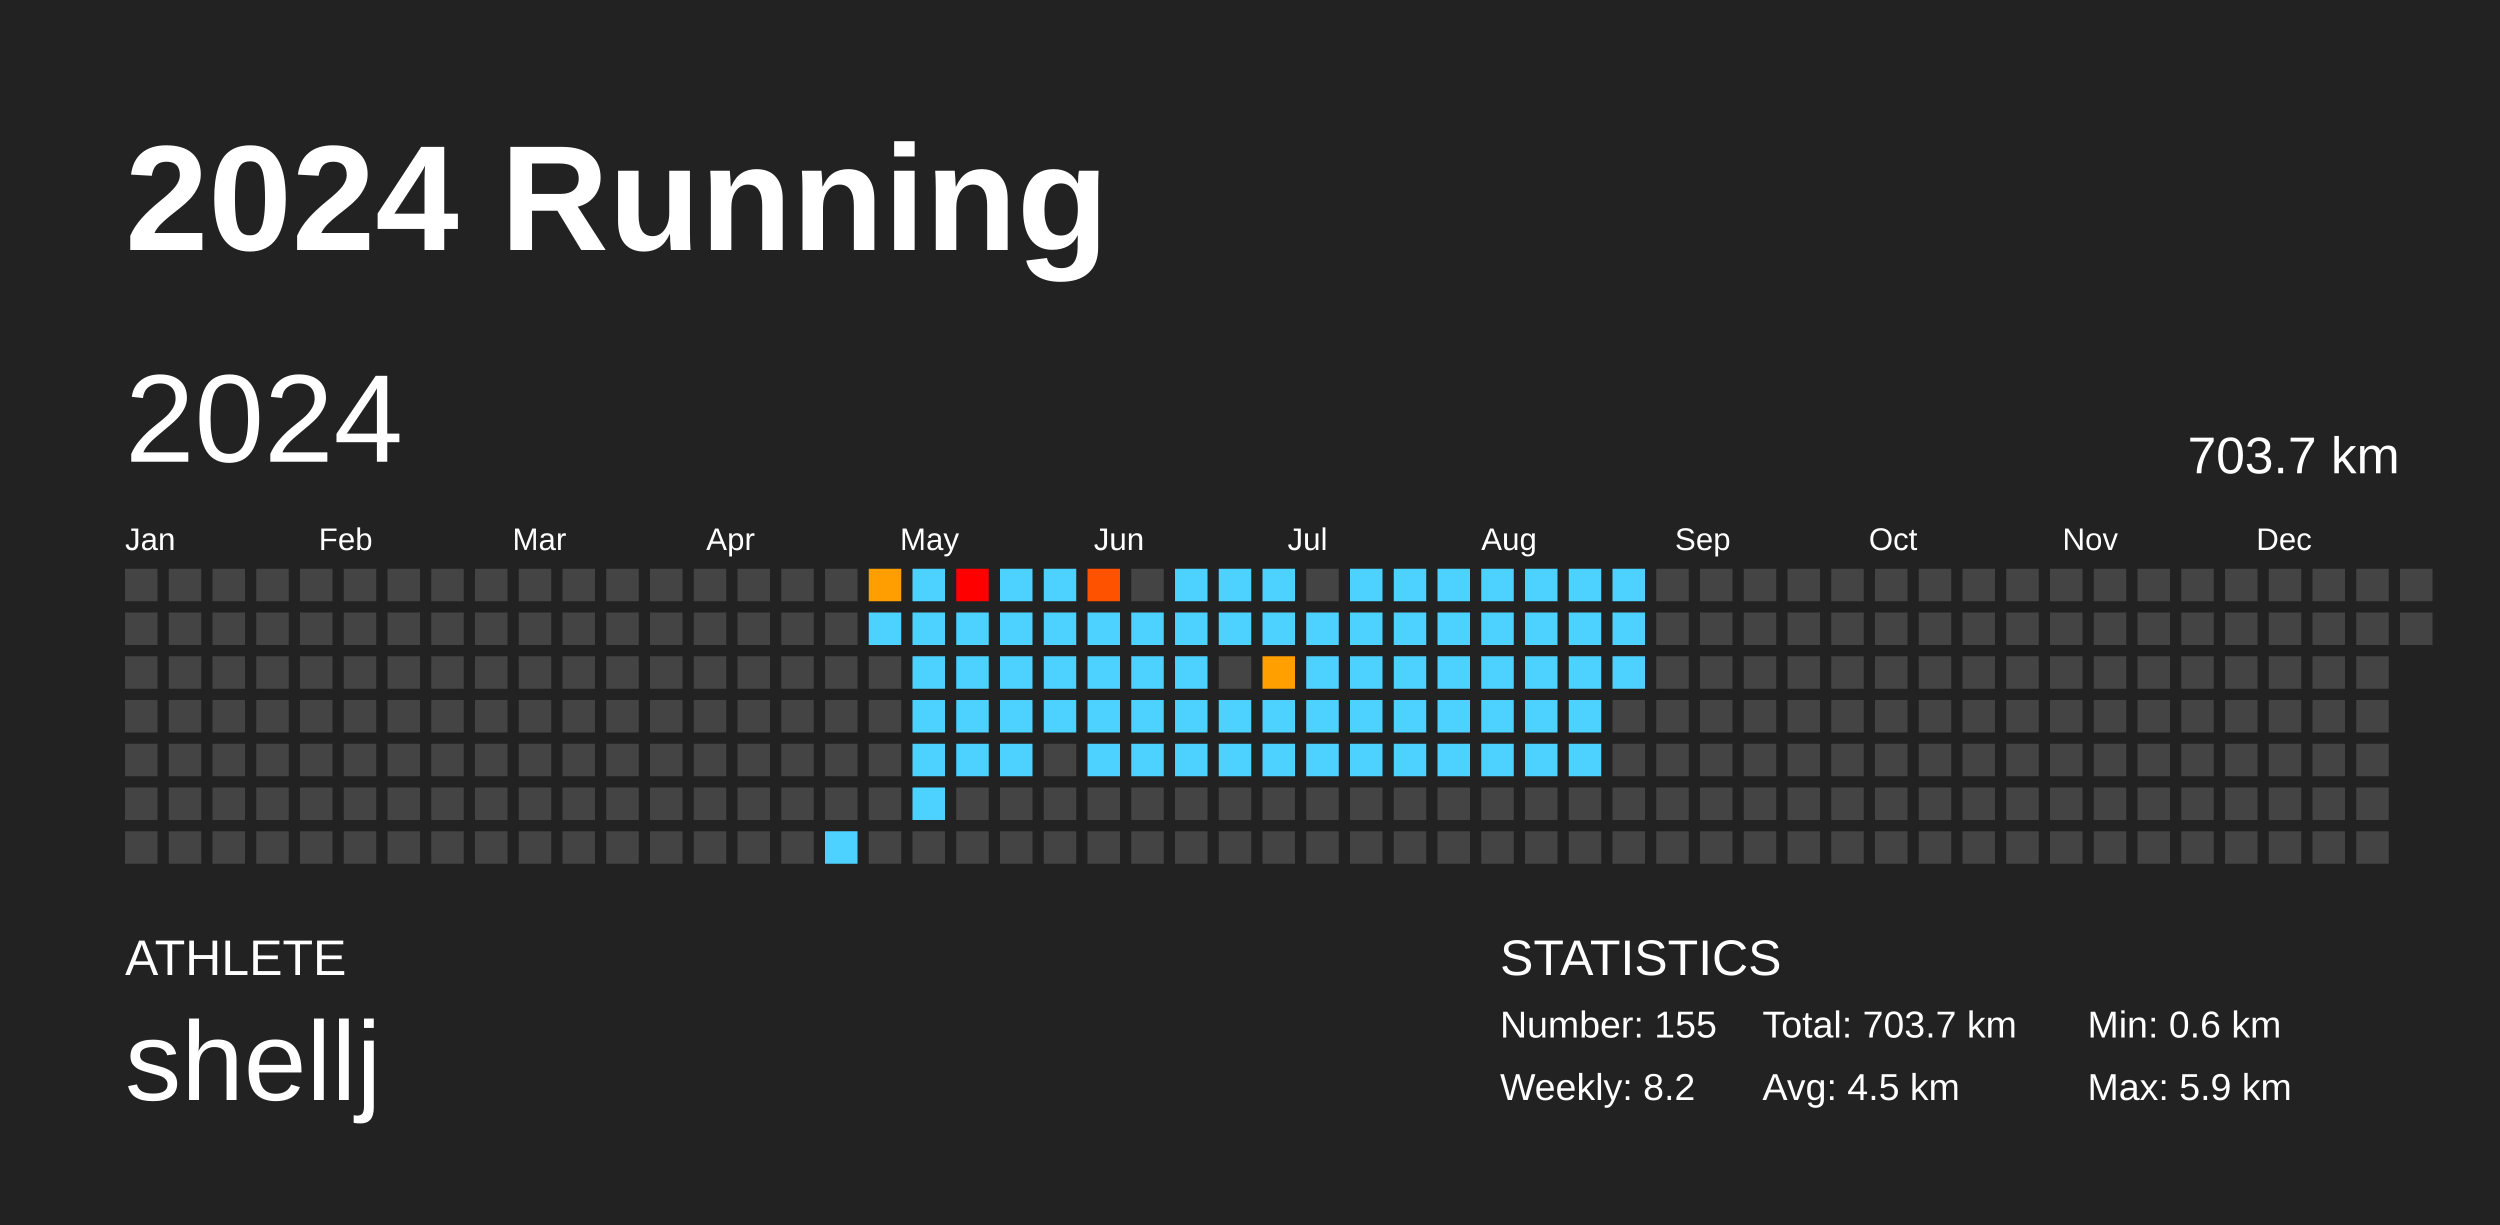
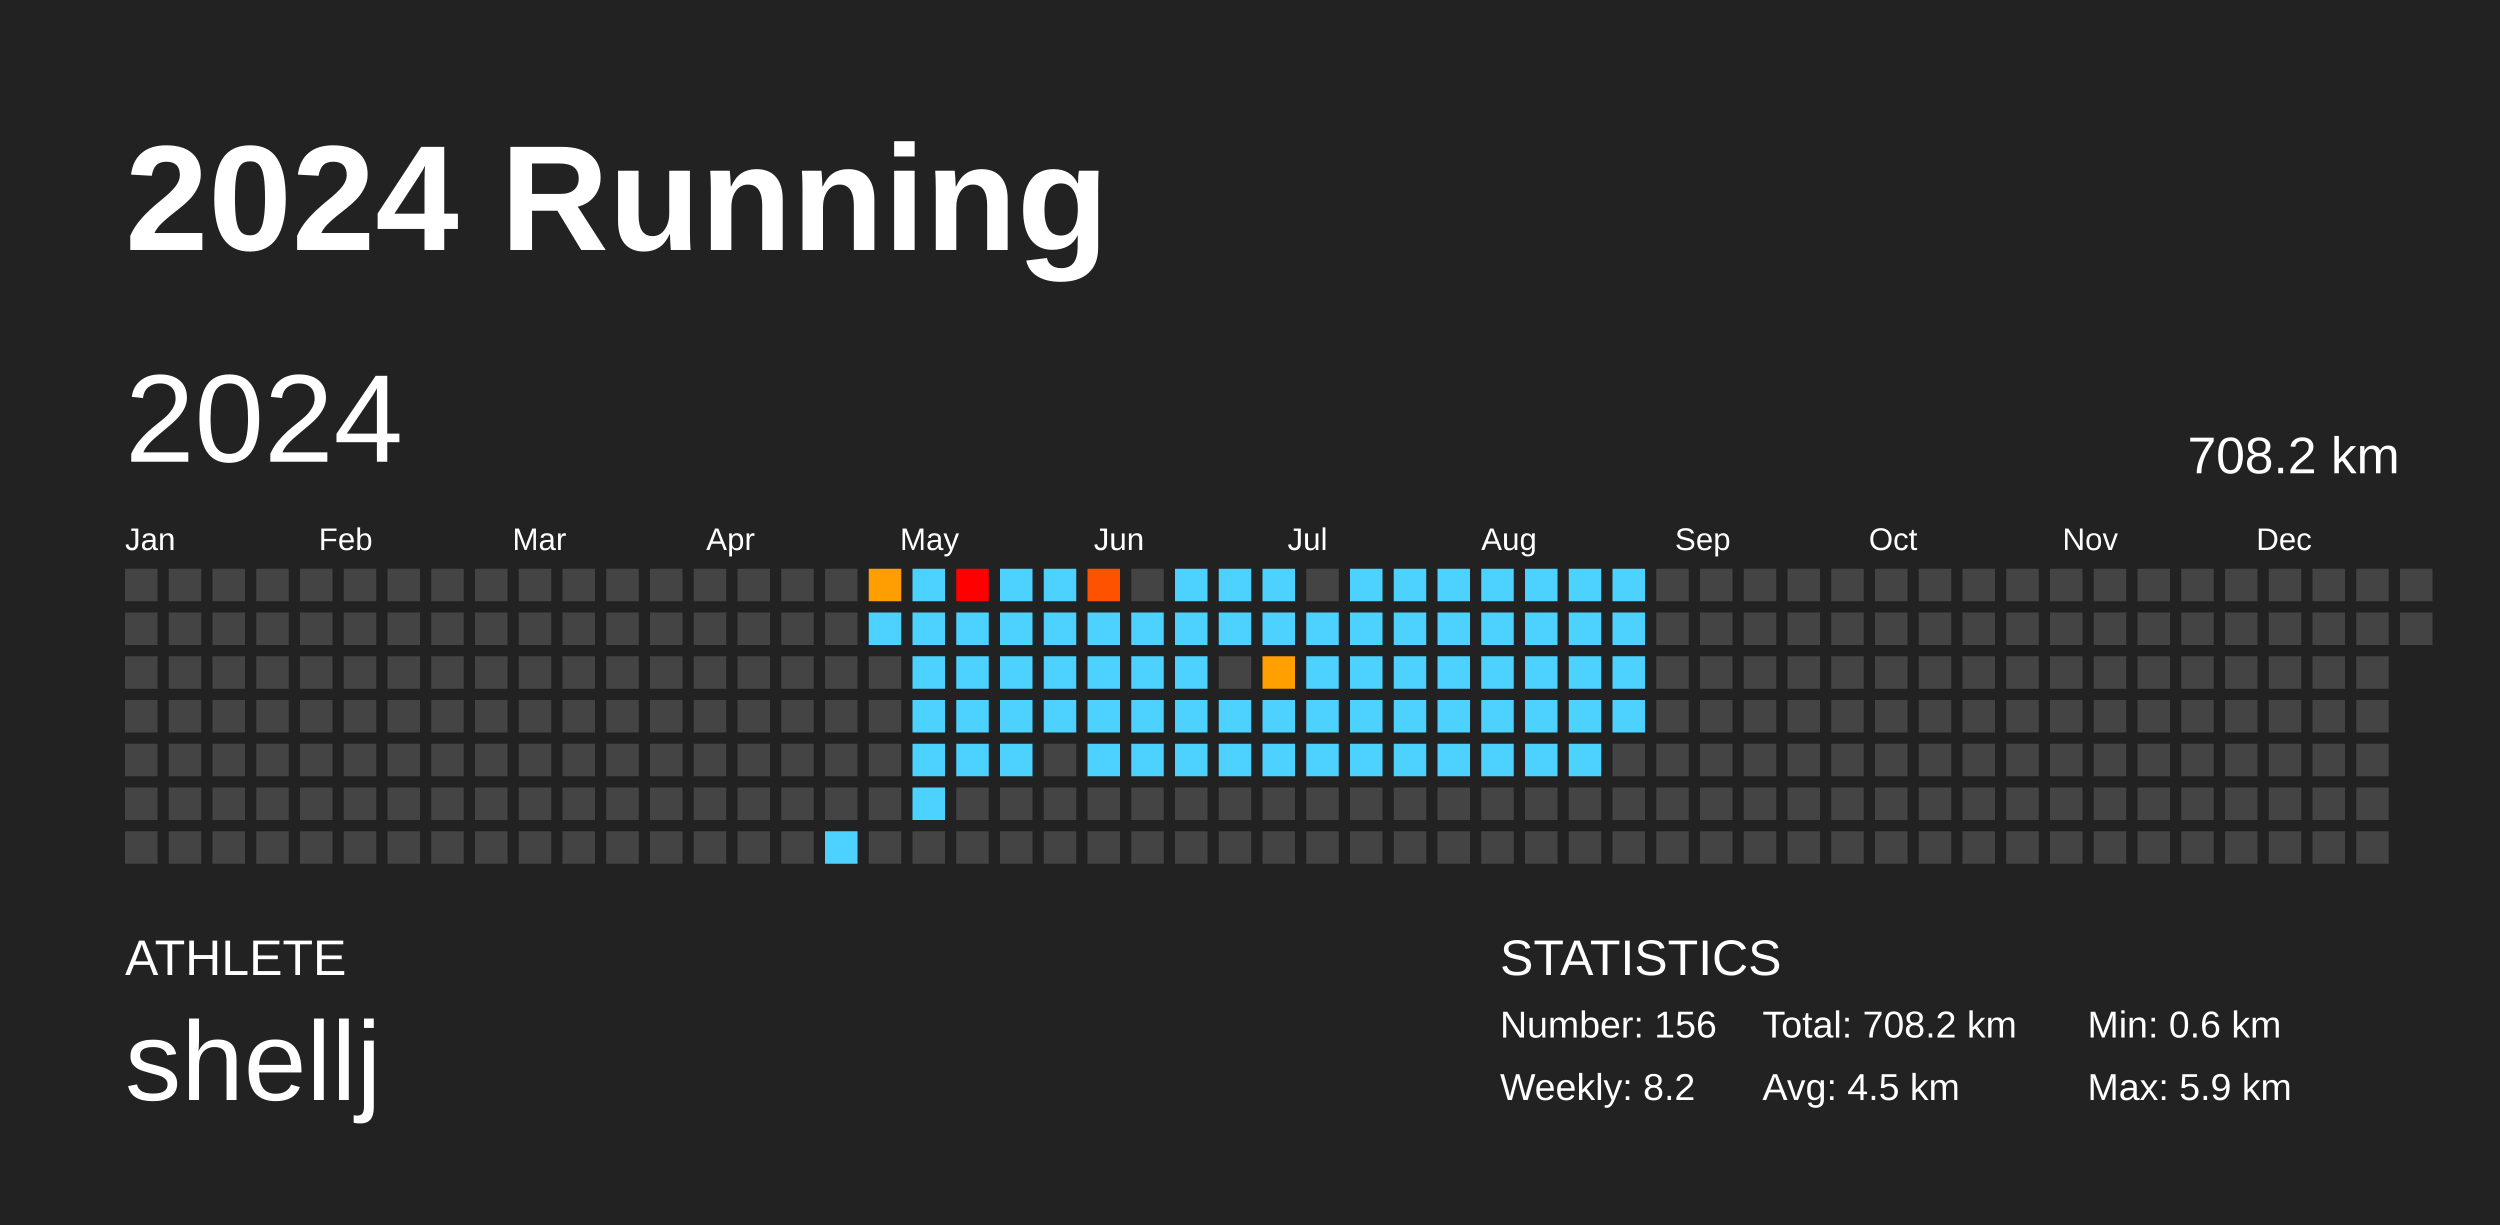
<svg xmlns="http://www.w3.org/2000/svg" baseProfile="full" height="98mm" version="1.1" viewBox="0,0,200,98" width="200mm">
  <defs />
  <rect fill="#222222" height="98" width="200" x="0" y="0" />
  <text fill="#FFFFFF" style="font-size:12px; font-family:Arial; font-weight:bold;" x="10" y="20">2024 Running</text>
  <text fill="#FFFFFF" style="font-size:4px; font-family:Arial" x="10" y="78">ATHLETE</text>
  <text fill="#FFFFFF" style="font-size:9px; font-family:Arial" x="10" y="88">shellj</text>
  <text fill="#FFFFFF" style="font-size:4px; font-family:Arial" x="120" y="78">STATISTICS</text>
-   <text fill="#FFFFFF" style="font-size:3px; font-family:Arial" x="120" y="83">Number: 155</text>
+   <text fill="#FFFFFF" style="font-size:3px; font-family:Arial" x="120" y="83">Number: 156</text>
  <text fill="#FFFFFF" style="font-size:3px; font-family:Arial" x="120" y="88">Weekly: 8.2</text>
-   <text fill="#FFFFFF" style="font-size:3px; font-family:Arial" x="141" y="83">Total: 703.7 km</text>
+   <text fill="#FFFFFF" style="font-size:3px; font-family:Arial" x="141" y="83">Total: 708.2 km</text>
  <text fill="#FFFFFF" style="font-size:3px; font-family:Arial" x="141" y="88">Avg: 4.5 km</text>
  <text fill="#FFFFFF" style="font-size:3px; font-family:Arial" x="167" y="83">Min: 0.6 km</text>
  <text fill="#FFFFFF" style="font-size:3px; font-family:Arial" x="167" y="88">Max: 5.9 km</text>
  <text dominant-baseline="hanging" fill="#FFFFFF" style="font-size:10.0px; font-family:Arial;" x="10" y="30">2024</text>
-   <text dominant-baseline="hanging" fill="#FFFFFF" style="font-size:4.125px; font-family:Arial;" x="175" y="35">703.7 km</text>
+   <text dominant-baseline="hanging" fill="#FFFFFF" style="font-size:4.125px; font-family:Arial;" x="175" y="35">708.2 km</text>
  <text fill="#FFFFFF" style="font-size:2.5px; font-family:Arial" x="10.0" y="44">Jan</text>
  <text fill="#FFFFFF" style="font-size:2.5px; font-family:Arial" x="25.5" y="44">Feb</text>
  <text fill="#FFFFFF" style="font-size:2.5px; font-family:Arial" x="41.0" y="44">Mar</text>
  <text fill="#FFFFFF" style="font-size:2.5px; font-family:Arial" x="56.5" y="44">Apr</text>
  <text fill="#FFFFFF" style="font-size:2.5px; font-family:Arial" x="72.0" y="44">May</text>
  <text fill="#FFFFFF" style="font-size:2.5px; font-family:Arial" x="87.5" y="44">Jun</text>
  <text fill="#FFFFFF" style="font-size:2.5px; font-family:Arial" x="103.0" y="44">Jul</text>
  <text fill="#FFFFFF" style="font-size:2.5px; font-family:Arial" x="118.5" y="44">Aug</text>
  <text fill="#FFFFFF" style="font-size:2.5px; font-family:Arial" x="134.0" y="44">Sep</text>
  <text fill="#FFFFFF" style="font-size:2.5px; font-family:Arial" x="149.5" y="44">Oct</text>
  <text fill="#FFFFFF" style="font-size:2.5px; font-family:Arial" x="165.0" y="44">Nov</text>
  <text fill="#FFFFFF" style="font-size:2.5px; font-family:Arial" x="180.5" y="44">Dec</text>
  <rect fill="#444444" height="2.6" width="2.6" x="10.0" y="45.5" />
  <rect fill="#444444" height="2.6" width="2.6" x="10.0" y="49.0" />
  <rect fill="#444444" height="2.6" width="2.6" x="10.0" y="52.5" />
  <rect fill="#444444" height="2.6" width="2.6" x="10.0" y="56.0" />
  <rect fill="#444444" height="2.6" width="2.6" x="10.0" y="59.5" />
  <rect fill="#444444" height="2.6" width="2.6" x="10.0" y="63.0" />
  <rect fill="#444444" height="2.6" width="2.6" x="10.0" y="66.5" />
  <rect fill="#444444" height="2.6" width="2.6" x="13.5" y="45.5" />
  <rect fill="#444444" height="2.6" width="2.6" x="13.5" y="49.0" />
  <rect fill="#444444" height="2.6" width="2.6" x="13.5" y="52.5" />
  <rect fill="#444444" height="2.6" width="2.6" x="13.5" y="56.0" />
  <rect fill="#444444" height="2.6" width="2.6" x="13.5" y="59.5" />
  <rect fill="#444444" height="2.6" width="2.6" x="13.5" y="63.0" />
  <rect fill="#444444" height="2.6" width="2.6" x="13.5" y="66.5" />
  <rect fill="#444444" height="2.6" width="2.6" x="17.0" y="45.5" />
  <rect fill="#444444" height="2.6" width="2.6" x="17.0" y="49.0" />
  <rect fill="#444444" height="2.6" width="2.6" x="17.0" y="52.5" />
  <rect fill="#444444" height="2.6" width="2.6" x="17.0" y="56.0" />
  <rect fill="#444444" height="2.6" width="2.6" x="17.0" y="59.5" />
  <rect fill="#444444" height="2.6" width="2.6" x="17.0" y="63.0" />
  <rect fill="#444444" height="2.6" width="2.6" x="17.0" y="66.5" />
  <rect fill="#444444" height="2.6" width="2.6" x="20.5" y="45.5" />
  <rect fill="#444444" height="2.6" width="2.6" x="20.5" y="49.0" />
  <rect fill="#444444" height="2.6" width="2.6" x="20.5" y="52.5" />
  <rect fill="#444444" height="2.6" width="2.6" x="20.5" y="56.0" />
  <rect fill="#444444" height="2.6" width="2.6" x="20.5" y="59.5" />
  <rect fill="#444444" height="2.6" width="2.6" x="20.5" y="63.0" />
  <rect fill="#444444" height="2.6" width="2.6" x="20.5" y="66.5" />
  <rect fill="#444444" height="2.6" width="2.6" x="24.0" y="45.5" />
  <rect fill="#444444" height="2.6" width="2.6" x="24.0" y="49.0" />
  <rect fill="#444444" height="2.6" width="2.6" x="24.0" y="52.5" />
  <rect fill="#444444" height="2.6" width="2.6" x="24.0" y="56.0" />
  <rect fill="#444444" height="2.6" width="2.6" x="24.0" y="59.5" />
  <rect fill="#444444" height="2.6" width="2.6" x="24.0" y="63.0" />
  <rect fill="#444444" height="2.6" width="2.6" x="24.0" y="66.5" />
  <rect fill="#444444" height="2.6" width="2.6" x="27.5" y="45.5" />
  <rect fill="#444444" height="2.6" width="2.6" x="27.5" y="49.0" />
  <rect fill="#444444" height="2.6" width="2.6" x="27.5" y="52.5" />
  <rect fill="#444444" height="2.6" width="2.6" x="27.5" y="56.0" />
  <rect fill="#444444" height="2.6" width="2.6" x="27.5" y="59.5" />
  <rect fill="#444444" height="2.6" width="2.6" x="27.5" y="63.0" />
  <rect fill="#444444" height="2.6" width="2.6" x="27.5" y="66.5" />
  <rect fill="#444444" height="2.6" width="2.6" x="31.0" y="45.5" />
  <rect fill="#444444" height="2.6" width="2.6" x="31.0" y="49.0" />
  <rect fill="#444444" height="2.6" width="2.6" x="31.0" y="52.5" />
  <rect fill="#444444" height="2.6" width="2.6" x="31.0" y="56.0" />
  <rect fill="#444444" height="2.6" width="2.6" x="31.0" y="59.5" />
  <rect fill="#444444" height="2.6" width="2.6" x="31.0" y="63.0" />
  <rect fill="#444444" height="2.6" width="2.6" x="31.0" y="66.5" />
  <rect fill="#444444" height="2.6" width="2.6" x="34.5" y="45.5" />
  <rect fill="#444444" height="2.6" width="2.6" x="34.5" y="49.0" />
  <rect fill="#444444" height="2.6" width="2.6" x="34.5" y="52.5" />
  <rect fill="#444444" height="2.6" width="2.6" x="34.5" y="56.0" />
  <rect fill="#444444" height="2.6" width="2.6" x="34.5" y="59.5" />
  <rect fill="#444444" height="2.6" width="2.6" x="34.5" y="63.0" />
  <rect fill="#444444" height="2.6" width="2.6" x="34.5" y="66.5" />
  <rect fill="#444444" height="2.6" width="2.6" x="38.0" y="45.5" />
  <rect fill="#444444" height="2.6" width="2.6" x="38.0" y="49.0" />
  <rect fill="#444444" height="2.6" width="2.6" x="38.0" y="52.5" />
  <rect fill="#444444" height="2.6" width="2.6" x="38.0" y="56.0" />
  <rect fill="#444444" height="2.6" width="2.6" x="38.0" y="59.5" />
  <rect fill="#444444" height="2.6" width="2.6" x="38.0" y="63.0" />
  <rect fill="#444444" height="2.6" width="2.6" x="38.0" y="66.5" />
  <rect fill="#444444" height="2.6" width="2.6" x="41.5" y="45.5" />
  <rect fill="#444444" height="2.6" width="2.6" x="41.5" y="49.0" />
  <rect fill="#444444" height="2.6" width="2.6" x="41.5" y="52.5" />
  <rect fill="#444444" height="2.6" width="2.6" x="41.5" y="56.0" />
  <rect fill="#444444" height="2.6" width="2.6" x="41.5" y="59.5" />
  <rect fill="#444444" height="2.6" width="2.6" x="41.5" y="63.0" />
  <rect fill="#444444" height="2.6" width="2.6" x="41.5" y="66.5" />
  <rect fill="#444444" height="2.6" width="2.6" x="45.0" y="45.5" />
  <rect fill="#444444" height="2.6" width="2.6" x="45.0" y="49.0" />
  <rect fill="#444444" height="2.6" width="2.6" x="45.0" y="52.5" />
  <rect fill="#444444" height="2.6" width="2.6" x="45.0" y="56.0" />
  <rect fill="#444444" height="2.6" width="2.6" x="45.0" y="59.5" />
  <rect fill="#444444" height="2.6" width="2.6" x="45.0" y="63.0" />
  <rect fill="#444444" height="2.6" width="2.6" x="45.0" y="66.5" />
  <rect fill="#444444" height="2.6" width="2.6" x="48.5" y="45.5" />
  <rect fill="#444444" height="2.6" width="2.6" x="48.5" y="49.0" />
  <rect fill="#444444" height="2.6" width="2.6" x="48.5" y="52.5" />
  <rect fill="#444444" height="2.6" width="2.6" x="48.5" y="56.0" />
  <rect fill="#444444" height="2.6" width="2.6" x="48.5" y="59.5" />
  <rect fill="#444444" height="2.6" width="2.6" x="48.5" y="63.0" />
  <rect fill="#444444" height="2.6" width="2.6" x="48.5" y="66.5" />
  <rect fill="#444444" height="2.6" width="2.6" x="52.0" y="45.5" />
  <rect fill="#444444" height="2.6" width="2.6" x="52.0" y="49.0" />
  <rect fill="#444444" height="2.6" width="2.6" x="52.0" y="52.5" />
  <rect fill="#444444" height="2.6" width="2.6" x="52.0" y="56.0" />
  <rect fill="#444444" height="2.6" width="2.6" x="52.0" y="59.5" />
  <rect fill="#444444" height="2.6" width="2.6" x="52.0" y="63.0" />
  <rect fill="#444444" height="2.6" width="2.6" x="52.0" y="66.5" />
  <rect fill="#444444" height="2.6" width="2.6" x="55.5" y="45.5" />
  <rect fill="#444444" height="2.6" width="2.6" x="55.5" y="49.0" />
  <rect fill="#444444" height="2.6" width="2.6" x="55.5" y="52.5" />
  <rect fill="#444444" height="2.6" width="2.6" x="55.5" y="56.0" />
  <rect fill="#444444" height="2.6" width="2.6" x="55.5" y="59.5" />
  <rect fill="#444444" height="2.6" width="2.6" x="55.5" y="63.0" />
  <rect fill="#444444" height="2.6" width="2.6" x="55.5" y="66.5" />
  <rect fill="#444444" height="2.6" width="2.6" x="59.0" y="45.5" />
  <rect fill="#444444" height="2.6" width="2.6" x="59.0" y="49.0" />
  <rect fill="#444444" height="2.6" width="2.6" x="59.0" y="52.5" />
  <rect fill="#444444" height="2.6" width="2.6" x="59.0" y="56.0" />
  <rect fill="#444444" height="2.6" width="2.6" x="59.0" y="59.5" />
  <rect fill="#444444" height="2.6" width="2.6" x="59.0" y="63.0" />
  <rect fill="#444444" height="2.6" width="2.6" x="59.0" y="66.5" />
  <rect fill="#444444" height="2.6" width="2.6" x="62.5" y="45.5" />
  <rect fill="#444444" height="2.6" width="2.6" x="62.5" y="49.0" />
  <rect fill="#444444" height="2.6" width="2.6" x="62.5" y="52.5" />
  <rect fill="#444444" height="2.6" width="2.6" x="62.5" y="56.0" />
  <rect fill="#444444" height="2.6" width="2.6" x="62.5" y="59.5" />
  <rect fill="#444444" height="2.6" width="2.6" x="62.5" y="63.0" />
  <rect fill="#444444" height="2.6" width="2.6" x="62.5" y="66.5" />
  <rect fill="#444444" height="2.6" width="2.6" x="66.0" y="45.5" />
  <rect fill="#444444" height="2.6" width="2.6" x="66.0" y="49.0" />
  <rect fill="#444444" height="2.6" width="2.6" x="66.0" y="52.5" />
  <rect fill="#444444" height="2.6" width="2.6" x="66.0" y="56.0" />
  <rect fill="#444444" height="2.6" width="2.6" x="66.0" y="59.5" />
  <rect fill="#444444" height="2.6" width="2.6" x="66.0" y="63.0" />
  <rect fill="#4dd2ff" height="2.6" width="2.6" x="66.0" y="66.5" />
  <rect fill="#ff9e00" height="2.6" width="2.6" x="69.5" y="45.5" />
  <rect fill="#4dd2ff" height="2.6" width="2.6" x="69.5" y="49.0" />
  <rect fill="#444444" height="2.6" width="2.6" x="69.5" y="52.5" />
  <rect fill="#444444" height="2.6" width="2.6" x="69.5" y="56.0" />
  <rect fill="#444444" height="2.6" width="2.6" x="69.5" y="59.5" />
  <rect fill="#444444" height="2.6" width="2.6" x="69.5" y="63.0" />
  <rect fill="#444444" height="2.6" width="2.6" x="69.5" y="66.5" />
  <rect fill="#4dd2ff" height="2.6" width="2.6" x="73.0" y="45.5" />
  <rect fill="#4dd2ff" height="2.6" width="2.6" x="73.0" y="49.0" />
  <rect fill="#4dd2ff" height="2.6" width="2.6" x="73.0" y="52.5" />
  <rect fill="#4dd2ff" height="2.6" width="2.6" x="73.0" y="56.0" />
  <rect fill="#4dd2ff" height="2.6" width="2.6" x="73.0" y="59.5" />
  <rect fill="#4dd2ff" height="2.6" width="2.6" x="73.0" y="63.0" />
  <rect fill="#444444" height="2.6" width="2.6" x="73.0" y="66.5" />
  <rect fill="red" height="2.6" width="2.6" x="76.5" y="45.5" />
  <rect fill="#4dd2ff" height="2.6" width="2.6" x="76.5" y="49.0" />
  <rect fill="#4dd2ff" height="2.6" width="2.6" x="76.5" y="52.5" />
  <rect fill="#4dd2ff" height="2.6" width="2.6" x="76.5" y="56.0" />
  <rect fill="#4dd2ff" height="2.6" width="2.6" x="76.5" y="59.5" />
  <rect fill="#444444" height="2.6" width="2.6" x="76.5" y="63.0" />
  <rect fill="#444444" height="2.6" width="2.6" x="76.5" y="66.5" />
  <rect fill="#4dd2ff" height="2.6" width="2.6" x="80.0" y="45.5" />
  <rect fill="#4dd2ff" height="2.6" width="2.6" x="80.0" y="49.0" />
  <rect fill="#4dd2ff" height="2.6" width="2.6" x="80.0" y="52.5" />
  <rect fill="#4dd2ff" height="2.6" width="2.6" x="80.0" y="56.0" />
  <rect fill="#4dd2ff" height="2.6" width="2.6" x="80.0" y="59.5" />
  <rect fill="#444444" height="2.6" width="2.6" x="80.0" y="63.0" />
  <rect fill="#444444" height="2.6" width="2.6" x="80.0" y="66.5" />
  <rect fill="#4dd2ff" height="2.6" width="2.6" x="83.5" y="45.5" />
  <rect fill="#4dd2ff" height="2.6" width="2.6" x="83.5" y="49.0" />
  <rect fill="#4dd2ff" height="2.6" width="2.6" x="83.5" y="52.5" />
  <rect fill="#4dd2ff" height="2.6" width="2.6" x="83.5" y="56.0" />
  <rect fill="#444444" height="2.6" width="2.6" x="83.5" y="59.5" />
  <rect fill="#444444" height="2.6" width="2.6" x="83.5" y="63.0" />
  <rect fill="#444444" height="2.6" width="2.6" x="83.5" y="66.5" />
  <rect fill="#ff5200" height="2.6" width="2.6" x="87.0" y="45.5" />
  <rect fill="#4dd2ff" height="2.6" width="2.6" x="87.0" y="49.0" />
  <rect fill="#4dd2ff" height="2.6" width="2.6" x="87.0" y="52.5" />
  <rect fill="#4dd2ff" height="2.6" width="2.6" x="87.0" y="56.0" />
  <rect fill="#4dd2ff" height="2.6" width="2.6" x="87.0" y="59.5" />
  <rect fill="#444444" height="2.6" width="2.6" x="87.0" y="63.0" />
  <rect fill="#444444" height="2.6" width="2.6" x="87.0" y="66.5" />
  <rect fill="#444444" height="2.6" width="2.6" x="90.5" y="45.5" />
  <rect fill="#4dd2ff" height="2.6" width="2.6" x="90.5" y="49.0" />
  <rect fill="#4dd2ff" height="2.6" width="2.6" x="90.5" y="52.5" />
  <rect fill="#4dd2ff" height="2.6" width="2.6" x="90.5" y="56.0" />
  <rect fill="#4dd2ff" height="2.6" width="2.6" x="90.5" y="59.5" />
  <rect fill="#444444" height="2.6" width="2.6" x="90.5" y="63.0" />
  <rect fill="#444444" height="2.6" width="2.6" x="90.5" y="66.5" />
  <rect fill="#4dd2ff" height="2.6" width="2.6" x="94.0" y="45.5" />
  <rect fill="#4dd2ff" height="2.6" width="2.6" x="94.0" y="49.0" />
  <rect fill="#4dd2ff" height="2.6" width="2.6" x="94.0" y="52.5" />
  <rect fill="#4dd2ff" height="2.6" width="2.6" x="94.0" y="56.0" />
  <rect fill="#4dd2ff" height="2.6" width="2.6" x="94.0" y="59.5" />
  <rect fill="#444444" height="2.6" width="2.6" x="94.0" y="63.0" />
  <rect fill="#444444" height="2.6" width="2.6" x="94.0" y="66.5" />
  <rect fill="#4dd2ff" height="2.6" width="2.6" x="97.5" y="45.5" />
  <rect fill="#4dd2ff" height="2.6" width="2.6" x="97.5" y="49.0" />
  <rect fill="#444444" height="2.6" width="2.6" x="97.5" y="52.5" />
  <rect fill="#4dd2ff" height="2.6" width="2.6" x="97.5" y="56.0" />
  <rect fill="#4dd2ff" height="2.6" width="2.6" x="97.5" y="59.5" />
  <rect fill="#444444" height="2.6" width="2.6" x="97.5" y="63.0" />
  <rect fill="#444444" height="2.6" width="2.6" x="97.5" y="66.5" />
  <rect fill="#4dd2ff" height="2.6" width="2.6" x="101.0" y="45.5" />
  <rect fill="#4dd2ff" height="2.6" width="2.6" x="101.0" y="49.0" />
  <rect fill="#ffa000" height="2.6" width="2.6" x="101.0" y="52.5" />
  <rect fill="#4dd2ff" height="2.6" width="2.6" x="101.0" y="56.0" />
  <rect fill="#4dd2ff" height="2.6" width="2.6" x="101.0" y="59.5" />
  <rect fill="#444444" height="2.6" width="2.6" x="101.0" y="63.0" />
  <rect fill="#444444" height="2.6" width="2.6" x="101.0" y="66.5" />
  <rect fill="#444444" height="2.6" width="2.6" x="104.5" y="45.5" />
  <rect fill="#4dd2ff" height="2.6" width="2.6" x="104.5" y="49.0" />
  <rect fill="#4dd2ff" height="2.6" width="2.6" x="104.5" y="52.5" />
  <rect fill="#4dd2ff" height="2.6" width="2.6" x="104.5" y="56.0" />
  <rect fill="#4dd2ff" height="2.6" width="2.6" x="104.5" y="59.5" />
  <rect fill="#444444" height="2.6" width="2.6" x="104.5" y="63.0" />
  <rect fill="#444444" height="2.6" width="2.6" x="104.5" y="66.5" />
  <rect fill="#4dd2ff" height="2.6" width="2.6" x="108.0" y="45.5" />
  <rect fill="#4dd2ff" height="2.6" width="2.6" x="108.0" y="49.0" />
  <rect fill="#4dd2ff" height="2.6" width="2.6" x="108.0" y="52.5" />
  <rect fill="#4dd2ff" height="2.6" width="2.6" x="108.0" y="56.0" />
  <rect fill="#4dd2ff" height="2.6" width="2.6" x="108.0" y="59.5" />
  <rect fill="#444444" height="2.6" width="2.6" x="108.0" y="63.0" />
  <rect fill="#444444" height="2.6" width="2.6" x="108.0" y="66.5" />
  <rect fill="#4dd2ff" height="2.6" width="2.6" x="111.5" y="45.5" />
  <rect fill="#4dd2ff" height="2.6" width="2.6" x="111.5" y="49.0" />
  <rect fill="#4dd2ff" height="2.6" width="2.6" x="111.5" y="52.5" />
  <rect fill="#4dd2ff" height="2.6" width="2.6" x="111.5" y="56.0" />
  <rect fill="#4dd2ff" height="2.6" width="2.6" x="111.5" y="59.5" />
  <rect fill="#444444" height="2.6" width="2.6" x="111.5" y="63.0" />
  <rect fill="#444444" height="2.6" width="2.6" x="111.5" y="66.5" />
  <rect fill="#4dd2ff" height="2.6" width="2.6" x="115.0" y="45.5" />
  <rect fill="#4dd2ff" height="2.6" width="2.6" x="115.0" y="49.0" />
  <rect fill="#4dd2ff" height="2.6" width="2.6" x="115.0" y="52.5" />
  <rect fill="#4dd2ff" height="2.6" width="2.6" x="115.0" y="56.0" />
  <rect fill="#4dd2ff" height="2.6" width="2.6" x="115.0" y="59.5" />
  <rect fill="#444444" height="2.6" width="2.6" x="115.0" y="63.0" />
  <rect fill="#444444" height="2.6" width="2.6" x="115.0" y="66.5" />
  <rect fill="#4dd2ff" height="2.6" width="2.6" x="118.5" y="45.5" />
  <rect fill="#4dd2ff" height="2.6" width="2.6" x="118.5" y="49.0" />
  <rect fill="#4dd2ff" height="2.6" width="2.6" x="118.5" y="52.5" />
  <rect fill="#4dd2ff" height="2.6" width="2.6" x="118.5" y="56.0" />
  <rect fill="#4dd2ff" height="2.6" width="2.6" x="118.5" y="59.5" />
  <rect fill="#444444" height="2.6" width="2.6" x="118.5" y="63.0" />
  <rect fill="#444444" height="2.6" width="2.6" x="118.5" y="66.5" />
  <rect fill="#4dd2ff" height="2.6" width="2.6" x="122.0" y="45.5" />
  <rect fill="#4dd2ff" height="2.6" width="2.6" x="122.0" y="49.0" />
  <rect fill="#4dd2ff" height="2.6" width="2.6" x="122.0" y="52.5" />
  <rect fill="#4dd2ff" height="2.6" width="2.6" x="122.0" y="56.0" />
  <rect fill="#4dd2ff" height="2.6" width="2.6" x="122.0" y="59.5" />
  <rect fill="#444444" height="2.6" width="2.6" x="122.0" y="63.0" />
  <rect fill="#444444" height="2.6" width="2.6" x="122.0" y="66.5" />
  <rect fill="#4dd2ff" height="2.6" width="2.6" x="125.5" y="45.5" />
  <rect fill="#4dd2ff" height="2.6" width="2.6" x="125.5" y="49.0" />
  <rect fill="#4dd2ff" height="2.6" width="2.6" x="125.5" y="52.5" />
  <rect fill="#4dd2ff" height="2.6" width="2.6" x="125.5" y="56.0" />
  <rect fill="#4dd2ff" height="2.6" width="2.6" x="125.5" y="59.5" />
  <rect fill="#444444" height="2.6" width="2.6" x="125.5" y="63.0" />
  <rect fill="#444444" height="2.6" width="2.6" x="125.5" y="66.5" />
  <rect fill="#4dd2ff" height="2.6" width="2.6" x="129.0" y="45.5" />
  <rect fill="#4dd2ff" height="2.6" width="2.6" x="129.0" y="49.0" />
  <rect fill="#4dd2ff" height="2.6" width="2.6" x="129.0" y="52.5" />
-   <rect fill="#444444" height="2.6" width="2.6" x="129.0" y="56.0" />
+   <rect fill="#4dd2ff" height="2.6" width="2.6" x="129.0" y="56.0" />
  <rect fill="#444444" height="2.6" width="2.6" x="129.0" y="59.5" />
  <rect fill="#444444" height="2.6" width="2.6" x="129.0" y="63.0" />
  <rect fill="#444444" height="2.6" width="2.6" x="129.0" y="66.5" />
  <rect fill="#444444" height="2.6" width="2.6" x="132.5" y="45.5" />
  <rect fill="#444444" height="2.6" width="2.6" x="132.5" y="49.0" />
  <rect fill="#444444" height="2.6" width="2.6" x="132.5" y="52.5" />
  <rect fill="#444444" height="2.6" width="2.6" x="132.5" y="56.0" />
  <rect fill="#444444" height="2.6" width="2.6" x="132.5" y="59.5" />
  <rect fill="#444444" height="2.6" width="2.6" x="132.5" y="63.0" />
  <rect fill="#444444" height="2.6" width="2.6" x="132.5" y="66.5" />
  <rect fill="#444444" height="2.6" width="2.6" x="136.0" y="45.5" />
  <rect fill="#444444" height="2.6" width="2.6" x="136.0" y="49.0" />
  <rect fill="#444444" height="2.6" width="2.6" x="136.0" y="52.5" />
  <rect fill="#444444" height="2.6" width="2.6" x="136.0" y="56.0" />
  <rect fill="#444444" height="2.6" width="2.6" x="136.0" y="59.5" />
  <rect fill="#444444" height="2.6" width="2.6" x="136.0" y="63.0" />
  <rect fill="#444444" height="2.6" width="2.6" x="136.0" y="66.5" />
  <rect fill="#444444" height="2.6" width="2.6" x="139.5" y="45.5" />
  <rect fill="#444444" height="2.6" width="2.6" x="139.5" y="49.0" />
  <rect fill="#444444" height="2.6" width="2.6" x="139.5" y="52.5" />
  <rect fill="#444444" height="2.6" width="2.6" x="139.5" y="56.0" />
  <rect fill="#444444" height="2.6" width="2.6" x="139.5" y="59.5" />
  <rect fill="#444444" height="2.6" width="2.6" x="139.5" y="63.0" />
  <rect fill="#444444" height="2.6" width="2.6" x="139.5" y="66.5" />
  <rect fill="#444444" height="2.6" width="2.6" x="143.0" y="45.5" />
  <rect fill="#444444" height="2.6" width="2.6" x="143.0" y="49.0" />
  <rect fill="#444444" height="2.6" width="2.6" x="143.0" y="52.5" />
  <rect fill="#444444" height="2.6" width="2.6" x="143.0" y="56.0" />
  <rect fill="#444444" height="2.6" width="2.6" x="143.0" y="59.5" />
  <rect fill="#444444" height="2.6" width="2.6" x="143.0" y="63.0" />
  <rect fill="#444444" height="2.6" width="2.6" x="143.0" y="66.5" />
  <rect fill="#444444" height="2.6" width="2.6" x="146.5" y="45.5" />
  <rect fill="#444444" height="2.6" width="2.6" x="146.5" y="49.0" />
  <rect fill="#444444" height="2.6" width="2.6" x="146.5" y="52.5" />
  <rect fill="#444444" height="2.6" width="2.6" x="146.5" y="56.0" />
  <rect fill="#444444" height="2.6" width="2.6" x="146.5" y="59.5" />
  <rect fill="#444444" height="2.6" width="2.6" x="146.5" y="63.0" />
  <rect fill="#444444" height="2.6" width="2.6" x="146.5" y="66.5" />
  <rect fill="#444444" height="2.6" width="2.6" x="150.0" y="45.5" />
  <rect fill="#444444" height="2.6" width="2.6" x="150.0" y="49.0" />
  <rect fill="#444444" height="2.6" width="2.6" x="150.0" y="52.5" />
  <rect fill="#444444" height="2.6" width="2.6" x="150.0" y="56.0" />
  <rect fill="#444444" height="2.6" width="2.6" x="150.0" y="59.5" />
  <rect fill="#444444" height="2.6" width="2.6" x="150.0" y="63.0" />
  <rect fill="#444444" height="2.6" width="2.6" x="150.0" y="66.5" />
  <rect fill="#444444" height="2.6" width="2.6" x="153.5" y="45.5" />
  <rect fill="#444444" height="2.6" width="2.6" x="153.5" y="49.0" />
  <rect fill="#444444" height="2.6" width="2.6" x="153.5" y="52.5" />
  <rect fill="#444444" height="2.6" width="2.6" x="153.5" y="56.0" />
  <rect fill="#444444" height="2.6" width="2.6" x="153.5" y="59.5" />
  <rect fill="#444444" height="2.6" width="2.6" x="153.5" y="63.0" />
  <rect fill="#444444" height="2.6" width="2.6" x="153.5" y="66.5" />
  <rect fill="#444444" height="2.6" width="2.6" x="157.0" y="45.5" />
  <rect fill="#444444" height="2.6" width="2.6" x="157.0" y="49.0" />
  <rect fill="#444444" height="2.6" width="2.6" x="157.0" y="52.5" />
  <rect fill="#444444" height="2.6" width="2.6" x="157.0" y="56.0" />
  <rect fill="#444444" height="2.6" width="2.6" x="157.0" y="59.5" />
  <rect fill="#444444" height="2.6" width="2.6" x="157.0" y="63.0" />
  <rect fill="#444444" height="2.6" width="2.6" x="157.0" y="66.5" />
  <rect fill="#444444" height="2.6" width="2.6" x="160.5" y="45.5" />
  <rect fill="#444444" height="2.6" width="2.6" x="160.5" y="49.0" />
  <rect fill="#444444" height="2.6" width="2.6" x="160.5" y="52.5" />
  <rect fill="#444444" height="2.6" width="2.6" x="160.5" y="56.0" />
  <rect fill="#444444" height="2.6" width="2.6" x="160.5" y="59.5" />
  <rect fill="#444444" height="2.6" width="2.6" x="160.5" y="63.0" />
  <rect fill="#444444" height="2.6" width="2.6" x="160.5" y="66.5" />
  <rect fill="#444444" height="2.6" width="2.6" x="164.0" y="45.5" />
  <rect fill="#444444" height="2.6" width="2.6" x="164.0" y="49.0" />
  <rect fill="#444444" height="2.6" width="2.6" x="164.0" y="52.5" />
  <rect fill="#444444" height="2.6" width="2.6" x="164.0" y="56.0" />
  <rect fill="#444444" height="2.6" width="2.6" x="164.0" y="59.5" />
  <rect fill="#444444" height="2.6" width="2.6" x="164.0" y="63.0" />
  <rect fill="#444444" height="2.6" width="2.6" x="164.0" y="66.5" />
  <rect fill="#444444" height="2.6" width="2.6" x="167.5" y="45.5" />
  <rect fill="#444444" height="2.6" width="2.6" x="167.5" y="49.0" />
  <rect fill="#444444" height="2.6" width="2.6" x="167.5" y="52.5" />
  <rect fill="#444444" height="2.6" width="2.6" x="167.5" y="56.0" />
  <rect fill="#444444" height="2.6" width="2.6" x="167.5" y="59.5" />
  <rect fill="#444444" height="2.6" width="2.6" x="167.5" y="63.0" />
  <rect fill="#444444" height="2.6" width="2.6" x="167.5" y="66.5" />
  <rect fill="#444444" height="2.6" width="2.6" x="171.0" y="45.5" />
  <rect fill="#444444" height="2.6" width="2.6" x="171.0" y="49.0" />
  <rect fill="#444444" height="2.6" width="2.6" x="171.0" y="52.5" />
  <rect fill="#444444" height="2.6" width="2.6" x="171.0" y="56.0" />
  <rect fill="#444444" height="2.6" width="2.6" x="171.0" y="59.5" />
  <rect fill="#444444" height="2.6" width="2.6" x="171.0" y="63.0" />
  <rect fill="#444444" height="2.6" width="2.6" x="171.0" y="66.5" />
  <rect fill="#444444" height="2.6" width="2.6" x="174.5" y="45.5" />
  <rect fill="#444444" height="2.6" width="2.6" x="174.5" y="49.0" />
  <rect fill="#444444" height="2.6" width="2.6" x="174.5" y="52.5" />
  <rect fill="#444444" height="2.6" width="2.6" x="174.5" y="56.0" />
  <rect fill="#444444" height="2.6" width="2.6" x="174.5" y="59.5" />
  <rect fill="#444444" height="2.6" width="2.6" x="174.5" y="63.0" />
  <rect fill="#444444" height="2.6" width="2.6" x="174.5" y="66.5" />
  <rect fill="#444444" height="2.6" width="2.6" x="178.0" y="45.5" />
  <rect fill="#444444" height="2.6" width="2.6" x="178.0" y="49.0" />
  <rect fill="#444444" height="2.6" width="2.6" x="178.0" y="52.5" />
  <rect fill="#444444" height="2.6" width="2.6" x="178.0" y="56.0" />
  <rect fill="#444444" height="2.6" width="2.6" x="178.0" y="59.5" />
  <rect fill="#444444" height="2.6" width="2.6" x="178.0" y="63.0" />
  <rect fill="#444444" height="2.6" width="2.6" x="178.0" y="66.5" />
  <rect fill="#444444" height="2.6" width="2.6" x="181.5" y="45.5" />
  <rect fill="#444444" height="2.6" width="2.6" x="181.5" y="49.0" />
  <rect fill="#444444" height="2.6" width="2.6" x="181.5" y="52.5" />
  <rect fill="#444444" height="2.6" width="2.6" x="181.5" y="56.0" />
  <rect fill="#444444" height="2.6" width="2.6" x="181.5" y="59.5" />
  <rect fill="#444444" height="2.6" width="2.6" x="181.5" y="63.0" />
  <rect fill="#444444" height="2.6" width="2.6" x="181.5" y="66.5" />
  <rect fill="#444444" height="2.6" width="2.6" x="185.0" y="45.5" />
  <rect fill="#444444" height="2.6" width="2.6" x="185.0" y="49.0" />
  <rect fill="#444444" height="2.6" width="2.6" x="185.0" y="52.5" />
  <rect fill="#444444" height="2.6" width="2.6" x="185.0" y="56.0" />
  <rect fill="#444444" height="2.6" width="2.6" x="185.0" y="59.5" />
  <rect fill="#444444" height="2.6" width="2.6" x="185.0" y="63.0" />
  <rect fill="#444444" height="2.6" width="2.6" x="185.0" y="66.5" />
  <rect fill="#444444" height="2.6" width="2.6" x="188.5" y="45.5" />
  <rect fill="#444444" height="2.6" width="2.6" x="188.5" y="49.0" />
  <rect fill="#444444" height="2.6" width="2.6" x="188.5" y="52.5" />
  <rect fill="#444444" height="2.6" width="2.6" x="188.5" y="56.0" />
  <rect fill="#444444" height="2.6" width="2.6" x="188.5" y="59.5" />
  <rect fill="#444444" height="2.6" width="2.6" x="188.5" y="63.0" />
  <rect fill="#444444" height="2.6" width="2.6" x="188.5" y="66.5" />
  <rect fill="#444444" height="2.6" width="2.6" x="192.0" y="45.5" />
  <rect fill="#444444" height="2.6" width="2.6" x="192.0" y="49.0" />
</svg>
